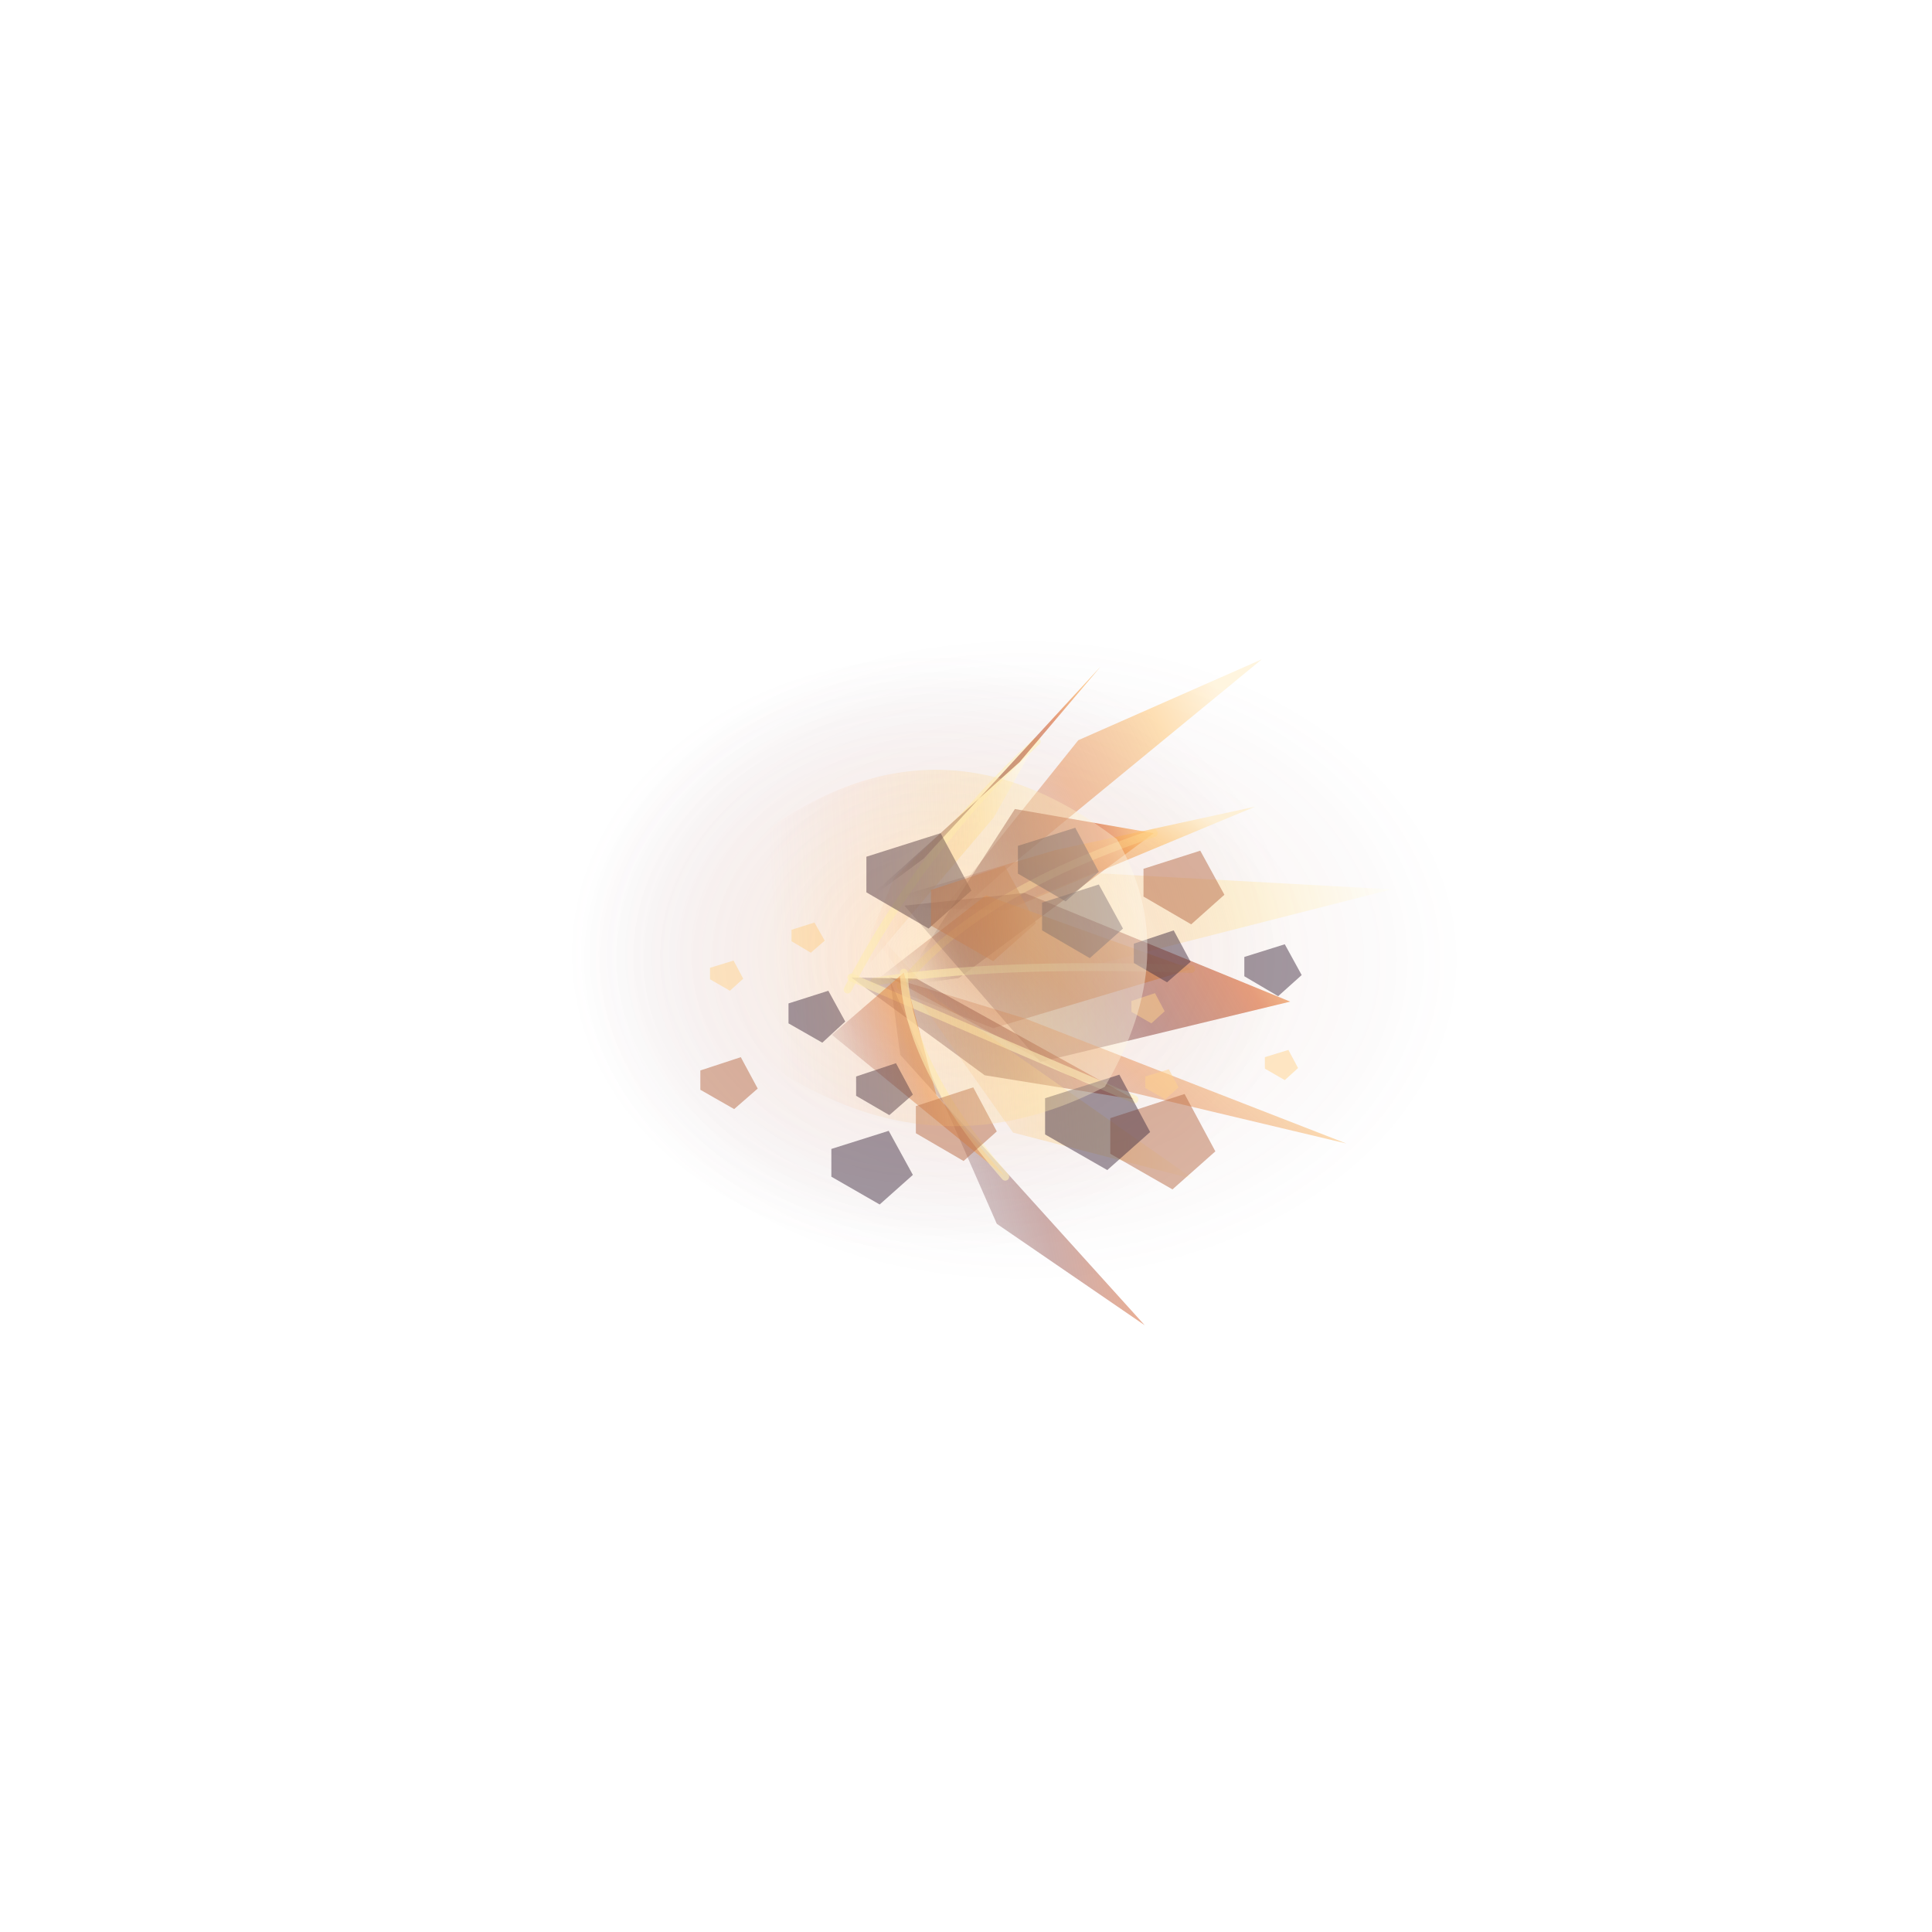
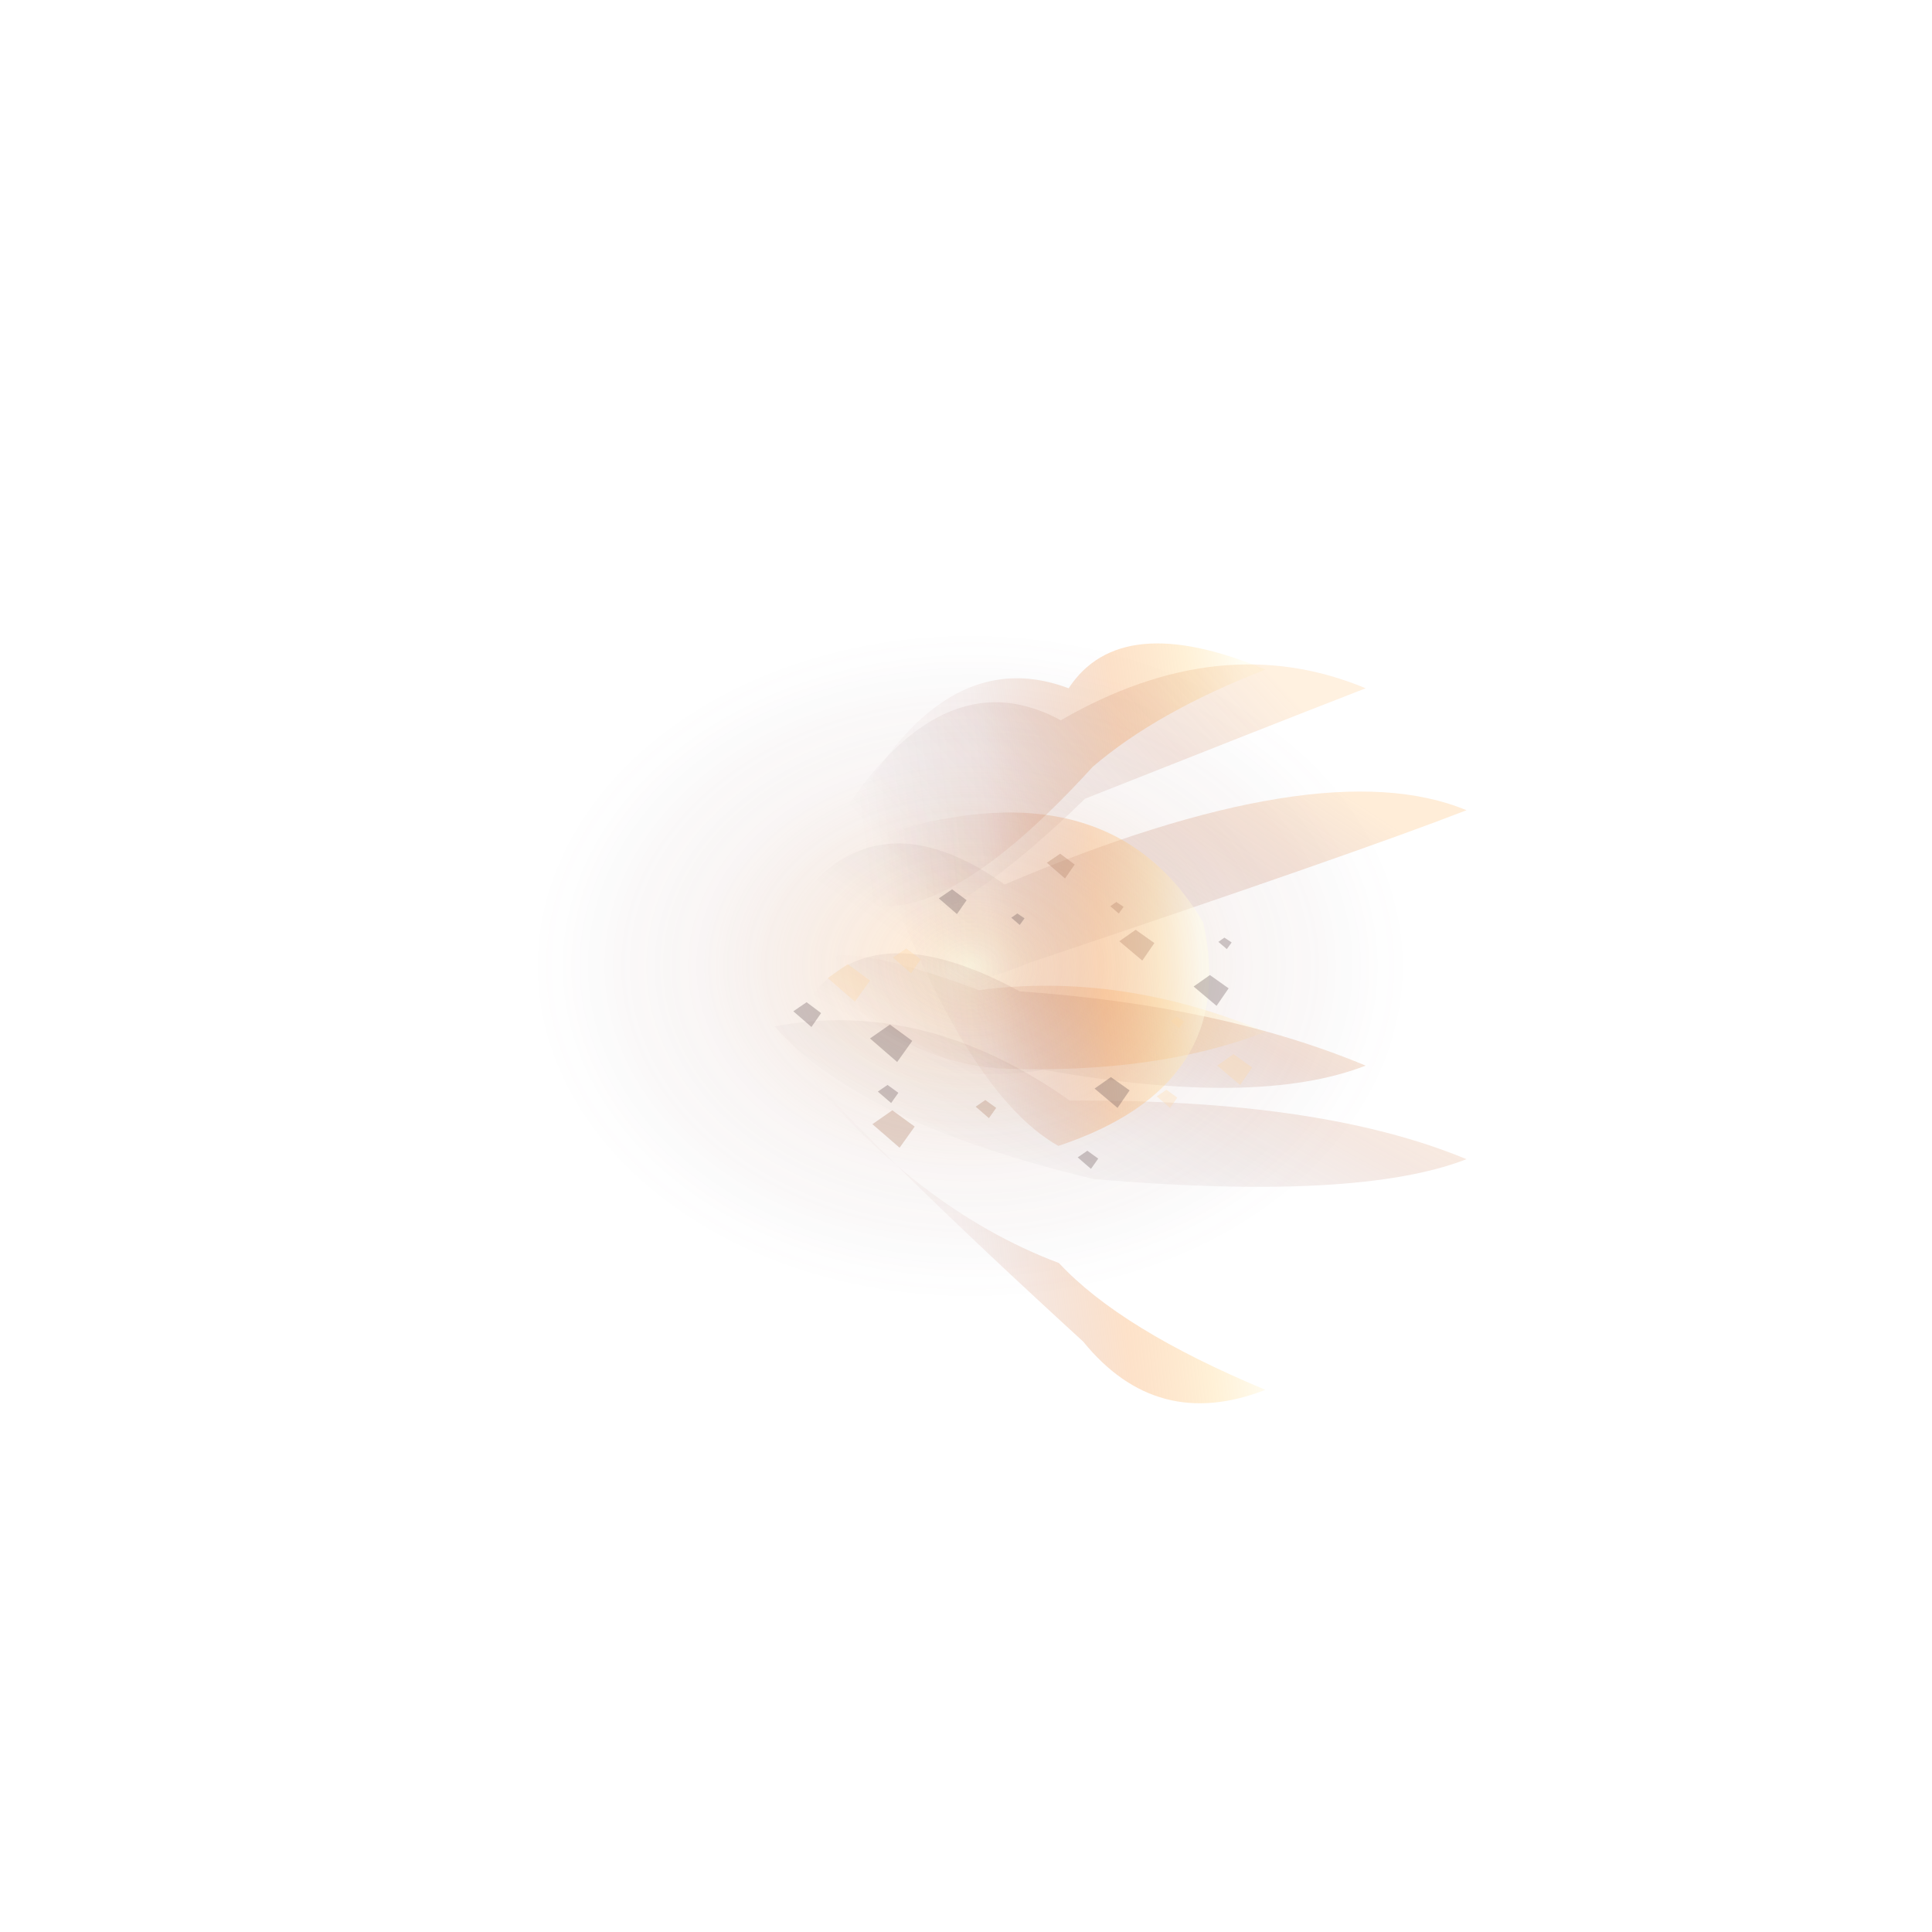
<svg xmlns="http://www.w3.org/2000/svg" width="320" height="320" viewBox="0 0 320 320">
  <defs>
-     <linearGradient id="blood" x1="0%" y1="60%" x2="100%" y2="35%">
-       <stop offset="0" stop-color="#24182b" stop-opacity="0" />
-       <stop offset=".18" stop-color="#462333" stop-opacity=".37" />
-       <stop offset=".55" stop-color="#823129" stop-opacity=".77" />
-       <stop offset=".85" stop-color="#d7602b" />
-       <stop offset="1" stop-color="#fba64b" />
+     <linearGradient id="hot" x1="8%" y1="55%" x2="98%" y2="48%">
+       <stop offset="0" stop-color="#7d3850" stop-opacity="0" />
+       <stop offset=".32" stop-color="#a74f39" stop-opacity=".13" />
+       <stop offset=".67" stop-color="#f9a255" stop-opacity=".63" />
+       <stop offset=".86" stop-color="#ffdc9c" stop-opacity=".81" />
+       <stop offset="1" stop-color="#fffce6" stop-opacity=".94" />
    </linearGradient>
-     <linearGradient id="saffron" x1="4%" y1="74%" x2="98%" y2="34%">
-       <stop offset="0" stop-color="#4e2135" stop-opacity="0" />
-       <stop offset=".27" stop-color="#a3422f" stop-opacity=".42" />
-       <stop offset=".52" stop-color="#e27831" stop-opacity=".83" />
-       <stop offset=".81" stop-color="#ffc36c" />
-       <stop offset="1" stop-color="#ffebc0" />
+     <linearGradient id="ash" x1="15%" y1="65%" x2="95%" y2="30%">
+       <stop offset="0" stop-color="#322637" stop-opacity="0" />
+       <stop offset=".33" stop-color="#814c49" stop-opacity=".16" />
+       <stop offset=".69" stop-color="#c5754f" stop-opacity=".42" />
+       <stop offset="1" stop-color="#ffc077" stop-opacity=".57" />
    </linearGradient>
-     <linearGradient id="white" x1="8%" y1="43%" x2="100%" y2="39%">
-       <stop offset="0" stop-color="#ec803e" stop-opacity="0" />
-       <stop offset=".38" stop-color="#fbbd62" stop-opacity=".35" />
-       <stop offset=".69" stop-color="#ffe6a7" stop-opacity=".87" />
-       <stop offset="1" stop-color="#fffdf2" />
-     </linearGradient>
-     <radialGradient id="dust">
-       <stop offset="0" stop-color="#ffe1a8" stop-opacity=".44" />
-       <stop offset=".21" stop-color="#f9a052" stop-opacity=".22" />
-       <stop offset=".72" stop-color="#9b514b" stop-opacity=".09" />
-       <stop offset="1" stop-color="#5e3144" stop-opacity="0" />
+     <radialGradient id="air">
+       <stop offset="0" stop-color="#fff5c6" stop-opacity=".54" />
+       <stop offset=".17" stop-color="#f6ab62" stop-opacity=".28" />
+       <stop offset=".61" stop-color="#a56a59" stop-opacity=".08" />
+       <stop offset="1" stop-color="#50354a" stop-opacity="0" />
    </radialGradient>
  </defs>
-   <ellipse cx="169" cy="159" rx="74.0" ry="54" fill="url(#dust)" opacity=".35" />
-   <ellipse cx="154.3" cy="158" rx="59.9" ry="49.3" fill="url(#dust)" opacity="0.5" />
-   <path d="M 140.4 163.9 L 164.6 135.4 L 171.7 122.8 L 148.1 145.4 Z" fill="url(#white)" opacity="0.6" />
-   <path d="M140.4 163.9 Q152.6 140.4 171.7 122.8" fill="none" stroke="#fff1ba" stroke-width="1.3" stroke-linecap="round" opacity="0.6" />
-   <path d="M 142.1 150.3 L 168.9 126.2 L 182.3 110.4 L 153.0 142.2 Z" fill="url(#blood)" opacity="0.6" />
-   <path d="M 148.4 160.3 L 178.6 122.6 L 209.0 109.2 L 165.9 144.6 Z" fill="url(#saffron)" opacity="0.5" />
-   <path d="M 149.2 163.3 L 168.1 134.0 L 191.1 138.0 L 158.8 162.0 Z" fill="url(#blood)" opacity="0.6" />
-   <path d="M149.2 163.3 Q161.4 148.0 191.1 138.0" fill="none" stroke="#fff1ba" stroke-width="1.3" stroke-linecap="round" opacity="0.6" />
-   <path d="M 143.3 150.1 L 174.8 140.8 L 207.9 133.6 L 166.6 150.8 Z" fill="url(#saffron)" opacity="0.6" />
-   <path d="M 140.1 161.1 L 181.1 144.6 L 230.5 147.3 L 178.3 160.6 Z" fill="url(#white)" opacity="0.5" />
-   <path d="M 144.8 162.6 L 163.3 148.3 L 197.3 160.5 L 164.5 170.3 Z" fill="url(#saffron)" opacity="0.6" />
-   <path d="M144.8 162.6 Q164.1 159.3 197.3 160.5" fill="none" stroke="#fff1ba" stroke-width="1.3" stroke-linecap="round" opacity="0.6" />
-   <path d="M 149.8 150.0 L 169.7 147.9 L 213.7 165.9 L 172.3 175.9 Z" fill="url(#blood)" opacity="0.6" />
-   <path d="M 147.2 161.8 L 169.8 168.7 L 223.0 189.4 L 178.0 178.7 Z" fill="url(#saffron)" opacity="0.5" />
-   <path d="M 141.0 161.9 L 151.8 162.1 L 187.9 182.1 L 163.1 178.1 Z" fill="url(#blood)" opacity="0.6" />
-   <path d="M141.0 161.9 Q159.9 170.1 187.9 182.1" fill="none" stroke="#fff1ba" stroke-width="1.3" stroke-linecap="round" opacity="0.6" />
-   <path d="M 141.2 150.0 L 155.3 165.6 L 197.7 195.3 L 167.8 187.6 Z" fill="url(#white)" opacity="0.6" />
-   <path d="M 147.5 162.6 L 149.1 174.7 L 189.6 219.5 L 165.1 202.7 Z" fill="url(#blood)" opacity="0.5" />
-   <path d="M 149.7 161.1 L 137.8 171.4 L 166.5 194.9 L 155.1 181.4 Z" fill="url(#saffron)" opacity="0.6" />
-   <path d="M149.7 161.1 Q150.3 176.4 166.5 194.9" fill="none" stroke="#fff1ba" stroke-width="1.3" stroke-linecap="round" opacity="0.6" />
-   <path d="M 187.4 165.8 L 191.3 164.5 L 192.9 167.5 L 190.7 169.5 L 187.4 167.6 Z" fill="#ffd28c" opacity="0.5" />
-   <path d="M 141.8 178.3 L 148.4 176.1 L 151.2 181.3 L 147.3 184.7 L 141.8 181.5 Z" fill="#473445" opacity="0.5" />
-   <path d="M 168.6 140.1 L 178.1 137.1 L 182.0 144.4 L 176.5 149.3 L 168.6 144.7 Z" fill="#473445" opacity="0.5" />
-   <path d="M 183.9 185.2 L 196.2 181.2 L 201.3 190.7 L 194.2 197.0 L 183.9 191.1 Z" fill="#b76b47" opacity="0.5" />
-   <path d="M 117.6 160.3 L 121.5 159.1 L 123.1 162.1 L 120.9 164.1 L 117.6 162.2 Z" fill="#ffd28c" opacity="0.5" />
-   <path d="M 187.8 156.3 L 194.4 154.1 L 197.2 159.3 L 193.3 162.7 L 187.8 159.5 Z" fill="#473445" opacity="0.5" />
-   <path d="M 151.7 183.2 L 161.2 180.1 L 165.1 187.4 L 159.6 192.3 L 151.7 187.7 Z" fill="#b76b47" opacity="0.5" />
-   <path d="M 143.5 141.9 L 155.8 138.0 L 160.9 147.5 L 153.8 153.8 L 143.5 147.8 Z" fill="#473445" opacity="0.5" />
-   <path d="M 209.5 175.1 L 213.4 173.9 L 215.0 176.9 L 212.8 178.9 L 209.5 177.0 Z" fill="#ffd28c" opacity="0.5" />
-   <path d="M 116.0 177.3 L 122.7 175.1 L 125.5 180.3 L 121.6 183.7 L 116.0 180.5 Z" fill="#b76b47" opacity="0.5" />
-   <path d="M 172.6 149.5 L 182.0 146.5 L 186.0 153.8 L 180.5 158.7 L 172.6 154.1 Z" fill="#473445" opacity="0.5" />
-   <path d="M 173.1 181.9 L 185.4 178.0 L 190.5 187.5 L 183.4 193.8 L 173.1 187.9 Z" fill="#473445" opacity="0.5" />
-   <path d="M 131.1 154.0 L 134.9 152.8 L 136.6 155.8 L 134.3 157.8 L 131.1 155.9 Z" fill="#ffd28c" opacity="0.5" />
-   <path d="M 206.1 158.5 L 212.8 156.4 L 215.6 161.5 L 211.7 165.0 L 206.1 161.7 Z" fill="#473445" opacity="0.5" />
-   <path d="M 137.7 190.3 L 147.2 187.3 L 151.2 194.6 L 145.7 199.5 L 137.7 194.9 Z" fill="#473445" opacity="0.5" />
-   <path d="M 154.2 147.4 L 166.4 143.4 L 171.6 152.9 L 164.5 159.2 L 154.2 153.3 Z" fill="#b76b47" opacity="0.5" />
-   <path d="M 189.7 178.3 L 193.6 177.1 L 195.2 180.1 L 193.0 182.1 L 189.7 180.2 Z" fill="#ffd28c" opacity="0.5" />
-   <path d="M 130.6 166.2 L 137.2 164.1 L 140.0 169.2 L 136.2 172.7 L 130.6 169.5 Z" fill="#473445" opacity="0.5" />
-   <path d="M 189.4 143.9 L 198.8 140.9 L 202.8 148.2 L 197.3 153.1 L 189.4 148.5 Z" fill="#b76b47" opacity="0.5" />
-   <path d="M125 139 Q155 116 185 139 Q196 158 183 180 Q156 194 130 178 Q118 162 125 139 Z" fill="url(#white)" opacity="0.4" />
+   <ellipse cx="160.7" cy="160" rx="72.7" ry="55.4" fill="url(#air)" opacity="0.8" />
+   <path d="M136.0 145.0 Q153.0 105.0 177.0 114.0 Q185.6 100.9 209.6 110.9 Q191.6 117.9 181.0 127.0 Q150.0 161.0 136.0 145.0 Z" fill="url(#hot)" opacity="0.5" />
+   <path d="M131.2 150.0 Q151.7 106.3 175.7 119.3 Q202.2 104.0 226.2 114.0 Q208.2 121.0 179.7 132.3 Q145.2 166.0 131.2 150.0 Z" fill="url(#ash)" opacity="0.4" />
+   <path d="M128.4 155.0 Q142.4 129.5 166.4 146.5 Q218.9 124.2 242.9 134.2 Q224.9 141.2 170.4 159.5 Q142.4 171.0 128.4 155.0 Z" fill="url(#ash)" opacity="0.5" />
+   <path d="M134.5 160.0 Q138.1 155.0 162.1 164.0 Q185.6 160.9 209.6 170.9 Q191.6 177.9 166.1 177.0 Q148.5 176.0 134.5 160.0 Z" fill="url(#hot)" opacity="0.4" />
+   <path d="M134.4 165.0 Q144.9 151.2 168.9 164.2 Q202.2 166.5 226.2 176.5 Q208.2 183.5 172.9 177.2 Q148.4 181.0 134.4 165.0 Z" fill="url(#ash)" opacity="0.5" />
+   <path d="M128.3 170.0 Q153.2 165.3 177.2 182.3 Q218.9 182.0 242.9 192.0 Q224.9 199.0 181.2 195.3 Q142.3 186.0 128.3 170.0 Z" fill="url(#ash)" opacity="0.4" />
+   <path d="M131.3 175.0 Q151.4 200.2 175.4 209.2 Q185.6 220.2 209.6 230.2 Q191.6 237.2 179.4 222.2 Q145.3 191.0 131.3 175.0 Z" fill="url(#hot)" opacity="0.5" />
+   <path d="M144.3 138.8 Q183.3 125.8 199.3 152.8 Q205.3 179.8 175.3 189.8 Q159.3 180.8 144.3 138.8 Z" fill="url(#hot)" opacity="0.5" />
+   <path d="M193.9 169.1 l1.0 -0.7 l1.2 0.8 l-0.8 1.1 Z" fill="#ffd6a0" opacity="0.3" />
+   <path d="M145.4 180.8 l1.6 -1.1 l1.8 1.3 l-1.2 1.7 Z" fill="#5d4b4e" opacity="0.3" />
+   <path d="M173.4 142.9 l2.2 -1.5 l2.4 1.8 l-1.6 2.3 Z" fill="#aa785e" opacity="0.3" />
+   <path d="M181.3 180.3 l2.7 -1.9 l3.1 2.2 l-2.0 2.9 Z" fill="#5d4b4e" opacity="0.3" />
+   <path d="M137.1 162.0 l3.3 -2.3 l3.7 2.7 l-2.5 3.5 Z" fill="#ffd6a0" opacity="0.3" />
+   <path d="M201.8 156.0 l1.0 -0.7 l1.2 0.8 l-0.8 1.1 Z" fill="#5d4b4e" opacity="0.3" />
+   <path d="M161.6 183.3 l1.6 -1.1 l1.8 1.3 l-1.2 1.7 Z" fill="#aa785e" opacity="0.3" />
+   <path d="M155.5 148.8 l2.2 -1.5 l2.4 1.8 l-1.6 2.3 Z" fill="#5d4b4e" opacity="0.3" />
+   <path d="M201.6 176.5 l2.7 -1.9 l3.1 2.2 l-2.0 2.9 Z" fill="#ffd6a0" opacity="0.3" />
+   <path d="M144.1 172.0 l3.3 -2.3 l3.7 2.7 l-2.5 3.5 Z" fill="#5d4b4e" opacity="0.3" />
+   <path d="M183.9 150.1 l1.0 -0.7 l1.2 0.8 l-0.8 1.1 Z" fill="#aa785e" opacity="0.3" />
+   <path d="M178.5 191.7 l1.6 -1.1 l1.8 1.3 l-1.2 1.7 Z" fill="#5d4b4e" opacity="0.3" />
+   <path d="M147.9 158.6 l2.2 -1.5 l2.4 1.8 l-1.6 2.3 Z" fill="#ffd6a0" opacity="0.3" />
+   <path d="M197.7 163.4 l2.7 -1.9 l3.1 2.2 l-2.0 2.9 Z" fill="#5d4b4e" opacity="0.3" />
+   <path d="M144.5 186.2 l3.3 -2.3 l3.7 2.7 l-2.5 3.5 Z" fill="#aa785e" opacity="0.3" />
+   <path d="M167.5 152.0 l1.0 -0.7 l1.2 0.8 l-0.8 1.1 Z" fill="#5d4b4e" opacity="0.3" />
+   <path d="M191.6 181.6 l1.6 -1.1 l1.8 1.3 l-1.2 1.7 Z" fill="#ffd6a0" opacity="0.3" />
+   <path d="M131.4 167.5 l2.2 -1.5 l2.4 1.8 l-1.6 2.3 Z" fill="#5d4b4e" opacity="0.3" />
+   <path d="M185.4 155.9 l2.7 -1.9 l3.1 2.2 l-2.0 2.9 Z" fill="#aa785e" opacity="0.3" />
</svg>
